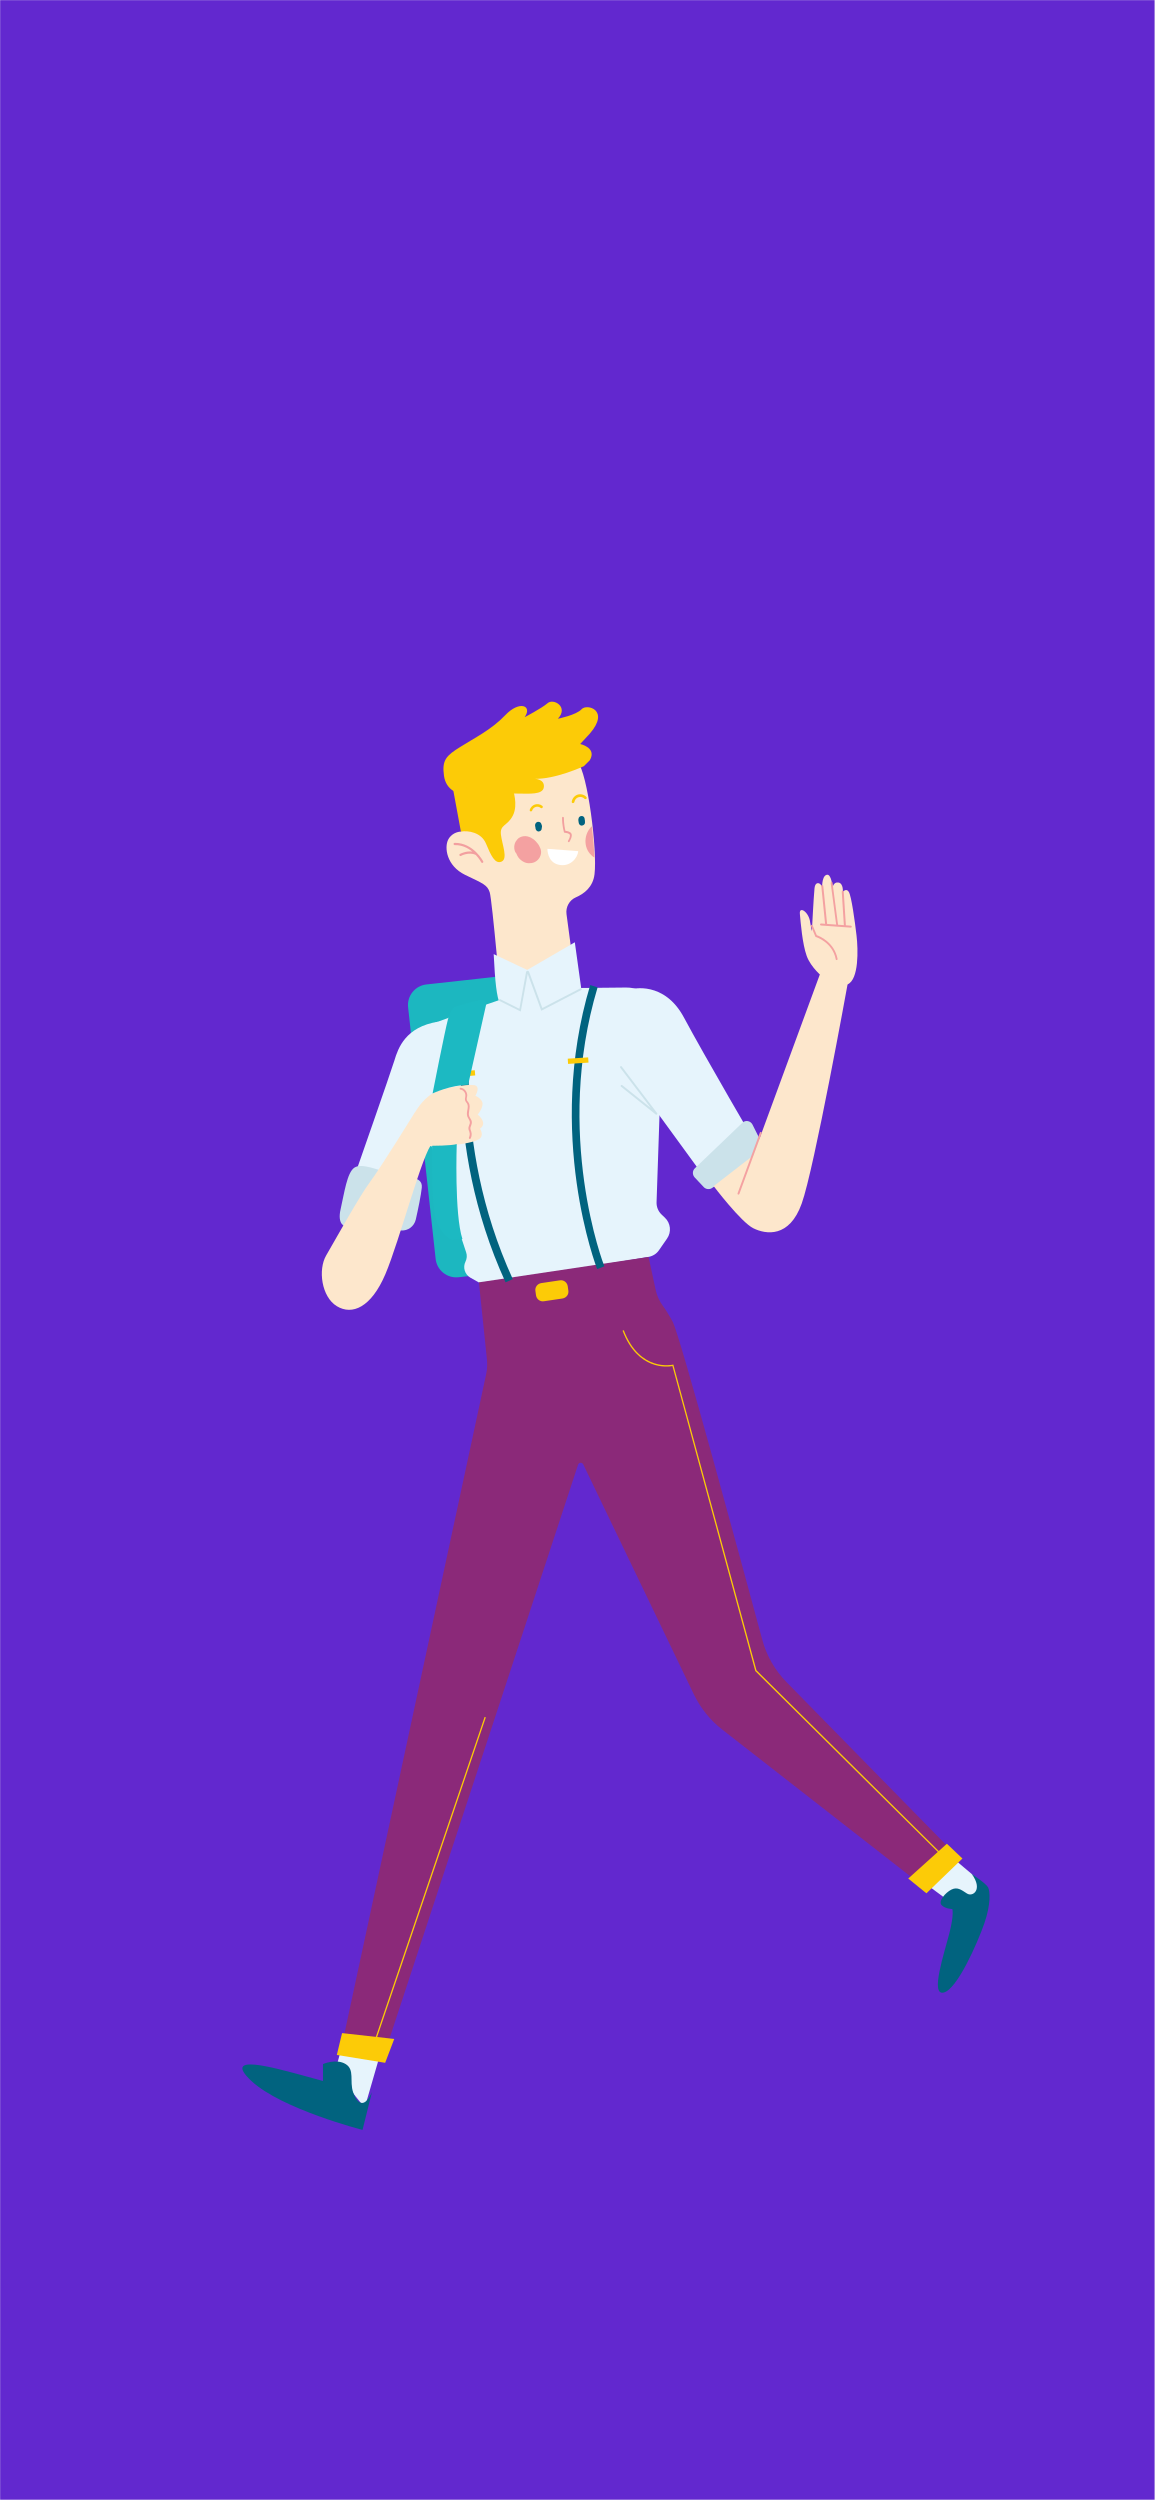
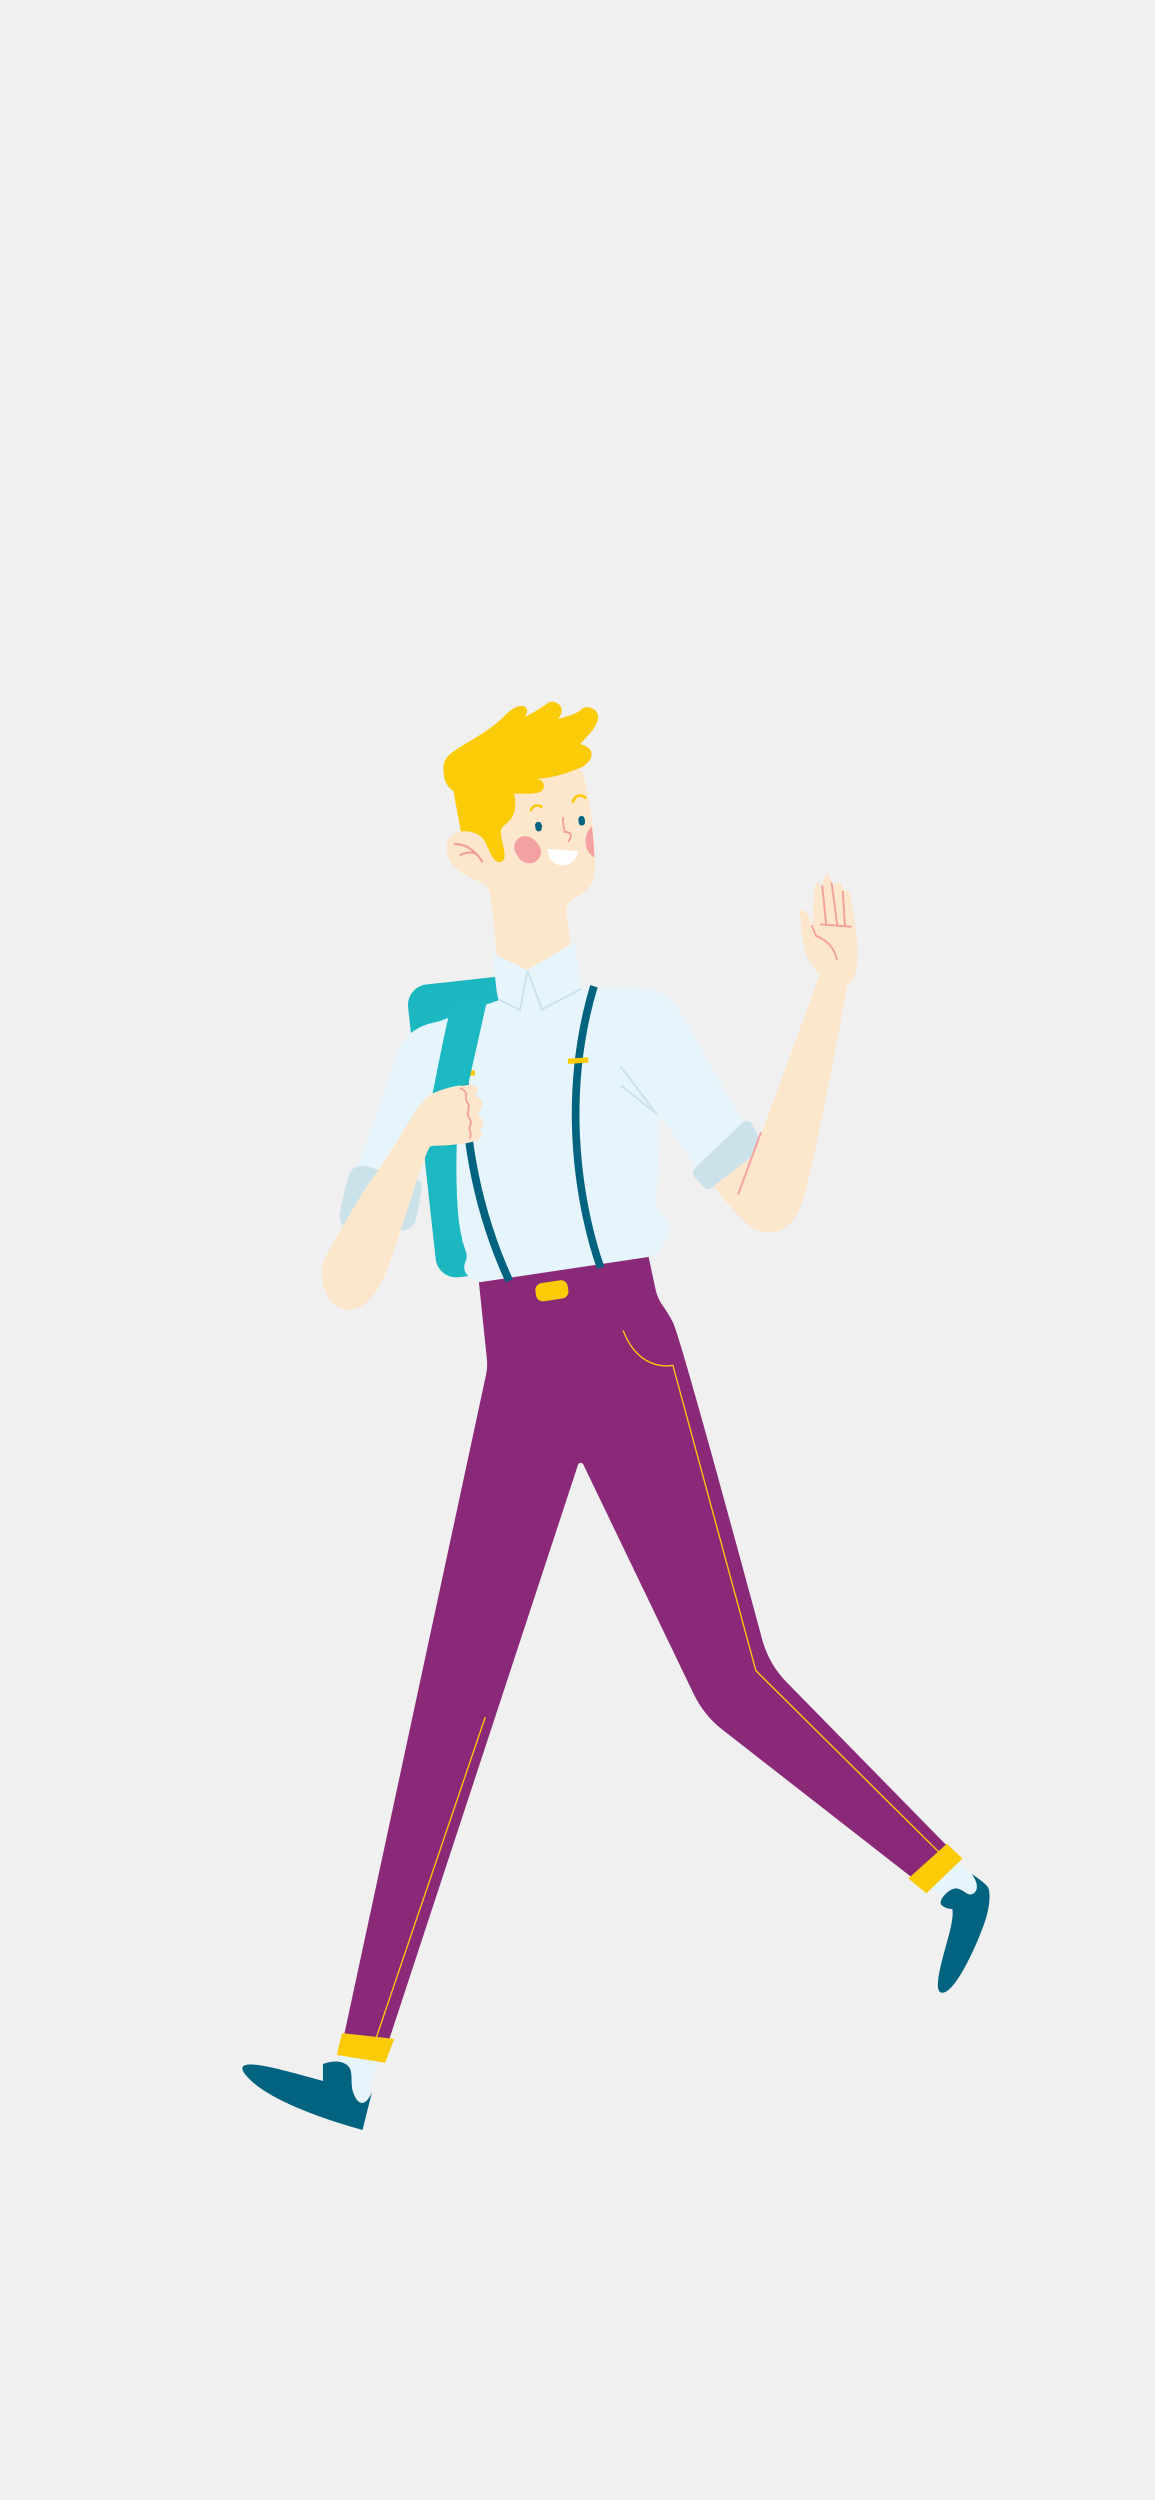
<svg xmlns="http://www.w3.org/2000/svg" version="1.1" id="Capa_1" x="0px" y="0px" viewBox="0 0 750 1624" style="enable-background:new 0 0 750 1624;" xml:space="preserve">
  <style type="text/css">
- 	.st0{fill:#6228cf;}
+ 	.st0{fill:#6228cf00;}
	.st1{fill:#E6F4FC;}
	.st2{fill:#01637F;}
	.st3{fill:#1CB7C0;}
	.st4{fill:#8B2979;}
	.st5{fill:#FDE7CC;}
	.st6{fill:#FCCB07;}
	.st7{fill:#F4A1A1;}
	.st8{fill:#F29F9F;}
	.st9{fill:#FFFFFF;}
	.st10{fill:#CBE2EA;}
	.st11{fill:#1CB9C2;}
</style>
  <rect x="0.1" y="0.1" class="st0" width="749.9" height="1623.7" />
  <g>
    <g>
      <polygon class="st1" points="591.9,1216.8 629.3,1244.4 638.3,1223.3 599.4,1190.5   " />
    </g>
    <g>
      <path class="st2" d="M631.2,1217.3c0,0,9.5,6.3,10.7,8.8s1.9,10.7-2.5,23.4c-4.4,12.6-17.7,43-26.5,44.9s0.6-25.9,3.8-38.5    c3.2-12.6,1.9-15.8,1.9-15.8s-4.4,0-6.9-2.5c-2.5-2.5,2.5-8.2,6.3-10.1c3.8-1.9,6.3,0,10.1,2.5    C631.8,1232.5,638.8,1227.6,631.2,1217.3z" />
    </g>
    <g>
      <path class="st3" d="M297.8,829.7l66.2-7.3c7.4-0.8,12.7-7.5,11.9-14.8l-17.9-163.5c-0.8-7.4-7.5-12.7-14.8-11.9l-66.2,7.3    c-7.4,0.8-12.7,7.5-11.9,14.8L283,817.8C283.8,825.2,290.5,830.5,297.8,829.7z" />
    </g>
    <g>
      <path class="st1" d="M406.5,641.5l-59.7,0.6c0,0-69,22.7-76.3,27.6c-7.3,4.9-5.7,15.4-2.4,32.5c2.9,15.2,29.1,94.6,34.7,111.3    c0.7,2,0.5,4.2-0.4,6v0c-1.9,3.8-0.5,8.4,3.2,10.5l5.5,3.1c1.6,0.9,3.4,1.2,5.2,0.9l104.9-17.5c2.8-0.5,5.3-2,6.9-4.4l5.2-7.5    c3-4.3,2.4-10.1-1.5-13.7l-2-1.9c-2.2-2.1-3.4-5-3.3-8l3.9-114.9C430.8,652.5,420,641.3,406.5,641.5z" />
    </g>
    <g>
      <polygon class="st1" points="254.4,1308.7 236.9,1369.2 217.8,1345.3 228.9,1303.9   " />
    </g>
    <g>
      <path class="st2" d="M241.6,1359.1l-6.1,24.5c0,0-52.6-13.5-72.2-31.8c-19.6-18.4,14.7-8.6,33-3.7l13.5,3.7v-11    c0,0,8.6-3.7,14.7,0s2.4,11,4.9,18.4C231.9,1366.5,236.7,1370.1,241.6,1359.1z" />
    </g>
    <g>
      <path class="st4" d="M311.1,833l5.2,50c0.3,3.2,0.2,6.5-0.5,9.7l-94.7,440.6l27.6,4.1l126.8-385.9c0.5-1.6,2.7-1.7,3.4-0.2    l71.9,149.5c4.3,8.8,10.5,16.6,18.2,22.6l131.8,102.8l21.1-20.3l-110.8-113c-7.7-7.8-13.2-17.4-16-28    c-13.4-49.6-53.4-197.5-58.1-206.2c-2.5-4.7-4.7-8.1-6.4-10.4c-2.3-3.2-3.9-6.7-4.7-10.5l-4.6-21.3L311.1,833z" />
    </g>
    <g>
      <path class="st5" d="M299.4,540.2c0,0-5.4,0-8.2,5.1c-2.7,5.1-1.2,17.1,10.9,23c12.1,5.8,14.4,6.6,16,11.3    c1.6,4.7,7.8,75.9,7.8,75.9l49.8-4.3l-7.7-57.4c-0.6-4.6,1.9-9.1,6.1-10.9c5.1-2.2,11.1-6.5,12.1-15c1.9-15.2-4.4-65.7-11-73    c-6.6-7.4-62.3,22.2-62.3,22.2L299.4,540.2z" />
    </g>
    <g>
      <path class="st6" d="M298.5,515.4c0,0-8.7-1.4-10.1-11.5c-1.4-10.1,1.4-13,10.6-18.7c9.1-5.8,20.2-11.1,29.3-20.7    c9.1-9.6,17.8-6.2,12.5,1.4c0,0,11.1-5.8,14.9-9.1c3.8-3.4,13.9,2.4,6.7,10.1c0,0,12-2.4,15.4-6.2c3.4-3.8,18.7,0.5,5.3,15.9    l-6.2,6.7c0,0,11.1,2.4,6.2,10.6l-3.8,3.8c0,0-18.7,8.7-32.2,8.2c0,0,6.7,0,6.2,5.3c-0.5,5.3-9.6,4.3-17.3,4.3    S298.5,515.4,298.5,515.4z" />
    </g>
    <g>
      <path class="st6" d="M333.2,513c0,0,3.5,9.7,0,16.7s-8.6,5.8-7.8,12.5c0.8,6.6,4.7,15.6,0.4,17.5s-7-4.3-10.1-11.7    s-11.7-8.6-16.3-7.8l-5.4-29.2L333.2,513z" />
    </g>
    <g>
      <path class="st7" d="M350.5,550c-0.5-1.3-1.5-2.4-2.4-3.4c-0.9-1-2.1-1.9-3.3-2.5c-1.5-0.7-2.9-1.1-4.6-0.9    c-1.5,0.2-3.1,0.8-4.1,2c-0.8,0.9-1.5,2-1.8,3.2c-0.5,1.6-0.3,4.2,0.7,5.5c0.1,0.2,0.3,0.4,0.4,0.5c0.4,1,0.9,2,1.5,2.8    c1.7,2.1,4.6,3.9,7.4,3.5c1.3,0,2.5-0.3,3.6-1c1.1-0.6,1.9-1.5,2.6-2.6c0.6-1.1,1-2.3,1-3.6C351.5,552.3,351.1,551.1,350.5,550z" />
    </g>
    <g>
      <path class="st7" d="M386.2,557c-0.3-6.2-0.9-13.3-1.7-20.3c-5.2,4.8-5.8,13.7-0.4,18.8C384.7,556.2,385.4,556.7,386.2,557z" />
    </g>
    <g>
      <g>
        <path class="st8" d="M298.8,554.7c0.2-0.1,4-2.1,8-1.5c-2.8-2.3-6.6-4.3-11.4-4.2c-0.4,0-0.7-0.3-0.8-0.7c0-0.4,0.3-0.7,0.7-0.8     c12.3-0.1,18.5,11.9,18.6,12c0.2,0.4,0,0.8-0.3,1c0,0,0,0,0,0c-0.4,0.2-0.8,0-1-0.3c0-0.1-1.2-2.3-3.5-4.8c-0.1,0-0.2,0-0.2-0.1     c-4.2-2-9.4,0.6-9.4,0.7c-0.4,0.2-0.8,0.1-1-0.3C298.3,555.3,298.4,554.9,298.8,554.7z" />
      </g>
    </g>
    <g>
      <path class="st9" d="M375.6,552.9l-20-1.5c0,0-0.2,8.6,7.2,10.3C370.2,563.5,375.3,557.4,375.6,552.9z" />
    </g>
    <g>
      <path class="st8" d="M369.5,547.1c-0.1,0-0.2,0-0.3-0.1c-0.3-0.2-0.4-0.6-0.2-0.9c0.6-0.9,1.6-3,1.1-3.9c-0.5-0.9-2.5-1.2-3.2-1.2    c-0.3,0-0.5-0.2-0.6-0.5c0-0.2-1.2-3.9-1.2-9.3c0-0.3,0.3-0.6,0.6-0.6c0.3,0,0.6,0.3,0.6,0.6c0,4.1,0.7,7.3,1,8.5    c1,0.1,3.1,0.4,3.9,1.8c0.9,1.8-1,4.8-1.2,5.2C369.9,547,369.7,547.1,369.5,547.1z" />
    </g>
    <g>
      <g>
        <path class="st2" d="M351.8,535.7c0-0.2-0.1-0.4-0.2-0.6c-0.3-1-1.5-1.4-2.4-1.2c-0.8,0.2-1.5,1-1.6,1.9c0,0,0,0.1,0,0.1     c0,0.2,0,0.4,0,0.6c0,0.3,0.1,0.6,0.2,1c0,0.2,0.1,0.5,0.1,0.7c0,0,0,0.1,0,0.1c0.2,1,1.1,2,2.2,1.8c1-0.1,1.9-1,1.8-2.1     c0,0,0-0.1,0-0.1C352.2,537,352.1,536.3,351.8,535.7z" />
      </g>
    </g>
    <g>
      <g>
        <path class="st2" d="M379.8,532.1c0-0.2-0.1-0.4-0.1-0.6c-0.2-1-1.3-1.6-2.2-1.4c-0.8,0.1-1.6,0.8-1.7,1.7c0,0,0,0.1,0,0.1     c-0.1,0.2-0.1,0.4-0.1,0.6c0,0.3,0,0.7,0.1,1c0,0.2,0,0.5,0.1,0.7c0,0,0,0.1,0,0.1c0.1,1.1,0.9,2.1,2.1,2c1-0.1,2-0.8,2-1.9     c0,0,0-0.1,0-0.1C380,533.5,380,532.8,379.8,532.1z" />
      </g>
    </g>
    <g>
      <path class="st6" d="M344.9,527.1c-0.1,0-0.2,0-0.2,0c-0.4-0.1-0.7-0.6-0.6-1c0.5-1.6,1.8-3,3.4-3.5c1.6-0.5,3.5-0.2,4.8,0.9    c0.4,0.3,0.4,0.8,0.1,1.2c-0.3,0.4-0.8,0.4-1.2,0.1c-0.9-0.7-2.1-1-3.2-0.6c-1.1,0.3-2,1.3-2.3,2.3    C345.6,526.9,345.3,527.1,344.9,527.1z" />
    </g>
    <g>
      <path class="st6" d="M372.2,521.7c0,0-0.1,0-0.1,0c-0.5-0.1-0.8-0.5-0.7-0.9c0.3-2.1,1.8-3.9,3.8-4.6c2-0.6,4.3-0.1,5.7,1.5    c0.3,0.3,0.3,0.9,0,1.2c-0.3,0.3-0.9,0.3-1.2,0c-1-1.1-2.6-1.5-4-1c-1.4,0.4-2.4,1.8-2.6,3.2C373,521.4,372.6,521.7,372.2,521.7z" />
    </g>
    <g>
      <polygon class="st1" points="342.5,630.1 324.1,651.8 324.9,661.5 385.8,656.6 372,641.2   " />
    </g>
    <g>
      <path class="st1" d="M373.4,612.1l4.2,30.2c0,0-10.3,14.2-18.2,13.5c-7.9-0.6-14.5-15.4-17-25.7L373.4,612.1z" />
    </g>
    <g>
      <path class="st1" d="M320.7,619.8l21.8,10.3c0,0,4.2,23.8-6.7,25.7C324.9,657.8,322.5,656.5,320.7,619.8z" />
    </g>
    <g>
      <path class="st2" d="M387.9,824.4c-0.3-0.9-33.7-87.2-4.5-184.5l4.8,1.5c-28.7,95.6,4,180.4,4.4,181.2L387.9,824.4z" />
    </g>
    <g>
      <path class="st2" d="M328.4,833c-42.5-92.9-26-177-25.8-177.9l5,1c-0.2,0.8-16.3,83.4,25.5,174.8L328.4,833z" />
    </g>
    <g>
      <rect x="368.9" y="687.3" transform="matrix(0.998 -6.298623e-02 6.298623e-02 0.998 -42.6523 25.0264)" class="st6" width="13.3" height="3.4" />
    </g>
    <g>
      <rect x="295.3" y="695.8" transform="matrix(0.9965 -8.304548e-02 8.304548e-02 0.9965 -56.8789 27.4827)" class="st6" width="13.3" height="3.4" />
    </g>
    <g>
      <path class="st10" d="M338.3,657.1L324,650l0.6-1.1l12.8,6.4l4.3-23.8c0.1-0.5,0.5-0.8,0.9-0.9c0.5,0,0.9,0.2,1.1,0.7l8.6,23.5    l25.1-13l0.6,1.1l-26.4,13.7l-8.8-24L338.3,657.1z" />
    </g>
    <g>
      <path class="st6" d="M363.7,831.7l-12.1,1.8c-2.5,0.4-4.2,2.7-3.8,5.1l0.4,2.9c0.4,2.5,2.7,4.2,5.1,3.8l12.1-1.8    c2.5-0.4,4.2-2.7,3.8-5.1l-0.4-2.9C368.4,833,366.1,831.3,363.7,831.7z" />
    </g>
    <g>
      <path class="st1" d="M410.5,642.5c0,0,20.9-5.6,33.8,18.5c12.9,24.2,49.1,86.2,49.1,86.2l-32.2,22.5l-54-74.1L410.5,642.5z" />
    </g>
    <g>
      <path class="st10" d="M426.4,724.1c-0.1,0-0.3,0-0.4-0.1l-22.6-18.1c-0.3-0.2-0.3-0.6-0.1-0.9c0.2-0.3,0.6-0.3,0.9-0.1l18.6,14.9    l-19.9-26.2c-0.2-0.3-0.2-0.7,0.1-0.9c0.3-0.2,0.7-0.2,0.9,0.1l23,30.3c0.2,0.3,0.2,0.6-0.1,0.8    C426.7,724,426.6,724.1,426.4,724.1z" />
    </g>
    <g>
      <path class="st10" d="M462.6,771.7l31.9-21.7c1.7-1.2,2.3-3.5,1.4-5.3l-7.1-14.2c-1.3-2.5-4.6-3.1-6.6-1.1l-30.8,29.5    c-1.7,1.6-1.7,4.2-0.2,5.9l6,6.4C458.6,772.6,460.9,772.9,462.6,771.7z" />
    </g>
    <g>
      <path class="st5" d="M463.6,770.5c0,0,17.7,23.4,25.8,27.4c8.1,4,23.4,6.4,31.4-16.1c8.1-22.5,29.8-142.5,29.8-142.5l-17.7-7.2    l-43.5,118.4L463.6,770.5z" />
    </g>
    <g>
      <path class="st7" d="M479.7,776c-0.1,0-0.1,0-0.2,0c-0.3-0.1-0.5-0.5-0.4-0.8l14.5-39.5c0.1-0.3,0.5-0.5,0.8-0.4    c0.3,0.1,0.5,0.5,0.4,0.8l-14.5,39.5C480.2,775.8,480,776,479.7,776z" />
    </g>
    <g>
      <path class="st5" d="M534.6,634.8c0,0-7.8-6.1-10.6-13.9c-2.8-7.8-3.9-21.7-4.4-27.2c-0.6-5.6,6.1-1.1,6.7,5.6l1.1,5.6    c0,0,1.1-21.7,1.7-27.8c0.6-6.1,5.6-2.8,5,0.6c0,0-0.6-8.3,2.8-9.4c3.3-1.1,3.9,8.3,3.9,8.3s0.6-3.9,3.9-3.3    c3.3,0.6,2.8,6.1,2.8,6.1s2.2-2.8,3.9,0s3.9,18.9,5,28.3c1.1,9.4,1.5,28.4-5.7,31.7C543.5,642.5,537.9,640.9,534.6,634.8z" />
    </g>
    <g>
      <path class="st7" d="M543.5,623.7c-0.3,0-0.6-0.2-0.6-0.5c-2.1-11.2-12.8-14.5-12.9-14.5c-0.2-0.1-0.3-0.2-0.4-0.4l-2.8-6.7    c-0.1-0.3,0-0.7,0.3-0.8c0.3-0.1,0.7,0,0.8,0.3l2.7,6.4c1.8,0.6,11.4,4.6,13.5,15.4c0.1,0.3-0.2,0.7-0.5,0.7    C543.5,623.7,543.5,623.7,543.5,623.7z" />
    </g>
    <g>
      <path class="st7" d="M552.7,602.6C552.6,602.6,552.6,602.6,552.7,602.6l-19.4-1.4c-0.3,0-0.6-0.3-0.6-0.7c0-0.4,0.3-0.6,0.7-0.6    l19.3,1.4c0.3,0,0.6,0.3,0.6,0.7C553.3,602.4,553,602.6,552.7,602.6z" />
    </g>
    <g>
      <path class="st7" d="M536.6,601c-0.3,0-0.6-0.2-0.6-0.6l-2.5-24.8c0-0.3,0.2-0.7,0.6-0.7c0.3,0,0.7,0.2,0.7,0.6l2.5,24.8    C537.3,600.6,537.1,600.9,536.6,601C536.7,601,536.7,601,536.6,601z" />
    </g>
    <g>
      <path class="st7" d="M543.8,601.5c-0.3,0-0.6-0.2-0.6-0.6l-3.6-27.3c0-0.3,0.2-0.7,0.5-0.7c0.3,0,0.7,0.2,0.7,0.5l3.6,27.3    C544.5,601.1,544.2,601.5,543.8,601.5C543.9,601.5,543.8,601.5,543.8,601.5z" />
    </g>
    <g>
      <path class="st7" d="M548.8,602.1c-0.3,0-0.6-0.3-0.6-0.6l-1.4-22.2c0-0.3,0.2-0.7,0.6-0.7c0.3-0.1,0.6,0.2,0.7,0.6l1.4,22.2    C549.4,601.7,549.2,602,548.8,602.1C548.8,602.1,548.8,602.1,548.8,602.1z" />
    </g>
    <g>
      <path class="st1" d="M231,761.9c0,0,22.7-64.9,25.2-73c2.4-8.1,7.3-21.9,28.4-25.2v59.2l-24.3,54.4L231,761.9z" />
    </g>
    <g>
      <path class="st10" d="M224.5,796.7c0,0-5.7-0.8-3.2-11.4c2.4-10.5,4.1-23.5,8.9-26.8c4.9-3.2,15.4,1.6,24.3,4.1s20.3,0.8,19.5,8.9    c-0.5,4.9-2.4,14.1-3.9,20.7c-1,4.4-5.1,7.5-9.6,7.1L224.5,796.7z" />
    </g>
    <g>
      <path class="st5" d="M269.6,722.6c0,0,4.6-8.4,11.5-12.3s22.3-6.1,26.9-5.4c4.6,0.8,0.8,6.9,0.8,6.9s5.4,2.3,4.6,6.1    c-0.8,3.8-3.1,6.1-3.1,6.1s6.9,5.4,1.5,9.2c0,0,3.1,4.6-0.8,6.9c-3.8,2.3-14.6,3.8-23.8,4.6C278,745.6,264.2,743.3,269.6,722.6z" />
    </g>
    <g>
      <path class="st5" d="M289.5,720.3l-20,2.3c0,0-22.3,36.1-29.2,45.3c-6.9,9.2-23,38.4-28.4,47.6c-5.4,9.2-3.1,26.9,6.9,33    s22.3,0.8,31.5-20.7c9.2-21.5,24.6-80.6,30.7-85.2C287.2,737.9,298.8,724.9,289.5,720.3z" />
    </g>
    <g>
      <path class="st7" d="M305.2,739.9c-0.1,0-0.2,0-0.3-0.1c-0.3-0.2-0.4-0.5-0.3-0.9c0.6-1.1,0.7-2.4,0.3-3.6    c-0.1-0.2-0.1-0.4-0.2-0.6c-0.2-0.4-0.4-0.9-0.4-1.4c-0.1-0.9,0.2-1.7,0.5-2.5c0.3-0.7,0.5-1.3,0.4-2c-0.1-0.6-0.4-1.2-0.8-1.9    c-0.3-0.5-0.6-1-0.8-1.5c-0.5-1.4-0.3-2.9,0-4.4c0.3-1.5,0.5-3-0.2-4.1c-0.1-0.2-0.3-0.4-0.4-0.6c-0.3-0.4-0.6-0.8-0.8-1.3    c-0.3-0.8-0.1-1.7,0-2.4c0.1-0.3,0.1-0.6,0.1-0.9c0.1-1.8-1.3-3.7-3.2-3.9c-0.3,0-0.6-0.4-0.5-0.7c0-0.3,0.4-0.6,0.7-0.5    c2.5,0.3,4.4,2.8,4.2,5.3c0,0.3-0.1,0.7-0.2,1c-0.1,0.6-0.2,1.2,0,1.8c0.1,0.3,0.4,0.6,0.6,0.9c0.2,0.2,0.4,0.5,0.5,0.7    c1,1.5,0.7,3.3,0.4,5c-0.2,1.4-0.4,2.6,0,3.8c0.2,0.4,0.4,0.9,0.7,1.3c0.5,0.7,0.9,1.5,1,2.4c0.1,0.9-0.2,1.7-0.5,2.5    c-0.3,0.7-0.5,1.3-0.4,2c0,0.4,0.2,0.7,0.3,1.1c0.1,0.2,0.2,0.4,0.2,0.6c0.5,1.5,0.4,3.2-0.4,4.6    C305.7,739.7,305.4,739.9,305.2,739.9z" />
    </g>
    <g>
      <path class="st11" d="M304.1,704.7l11.8-52.6c0,0,0.4-3.6-5.1-2.3s-15,4.1-15,4.1s-2.7,0.7-4.8,8.2c-2,7.5-10,48.2-10,48.2    S292.9,704.7,304.1,704.7z" />
    </g>
    <g>
      <path class="st11" d="M296.7,743.2c0,0-1.6,45.7,3.7,61.7c0,0-4.3,0.5-6.4,0.5c-2.1,0-8.5-4.8-11.2-14.9    c-2.7-10.1-2.1-46.2-2.1-46.2S293,744.3,296.7,743.2z" />
    </g>
    <g>
      <polygon class="st6" points="601.8,1229.9 625.2,1207.3 615.1,1197.7 590,1220.3   " />
    </g>
    <g>
      <polygon class="st6" points="218.8,1334.9 250.2,1340 256.1,1324.5 222.2,1320.7   " />
    </g>
    <g>
      <path class="st6" d="M611.4,1205.2l-120.8-119.7l0-0.1l-53.8-198c-3.1,0.6-22.5,3-32.4-23l0.8-0.3c10.5,27.4,31.6,22.4,31.8,22.4    l0.4-0.1l0.1,0.4l53.9,198.2L612,1204.6L611.4,1205.2z" />
    </g>
    <g>
      <polygon class="st6" points="242.3,1331.2 241.5,1330.9 314.8,1115.3 315.6,1115.6   " />
    </g>
  </g>
</svg>
